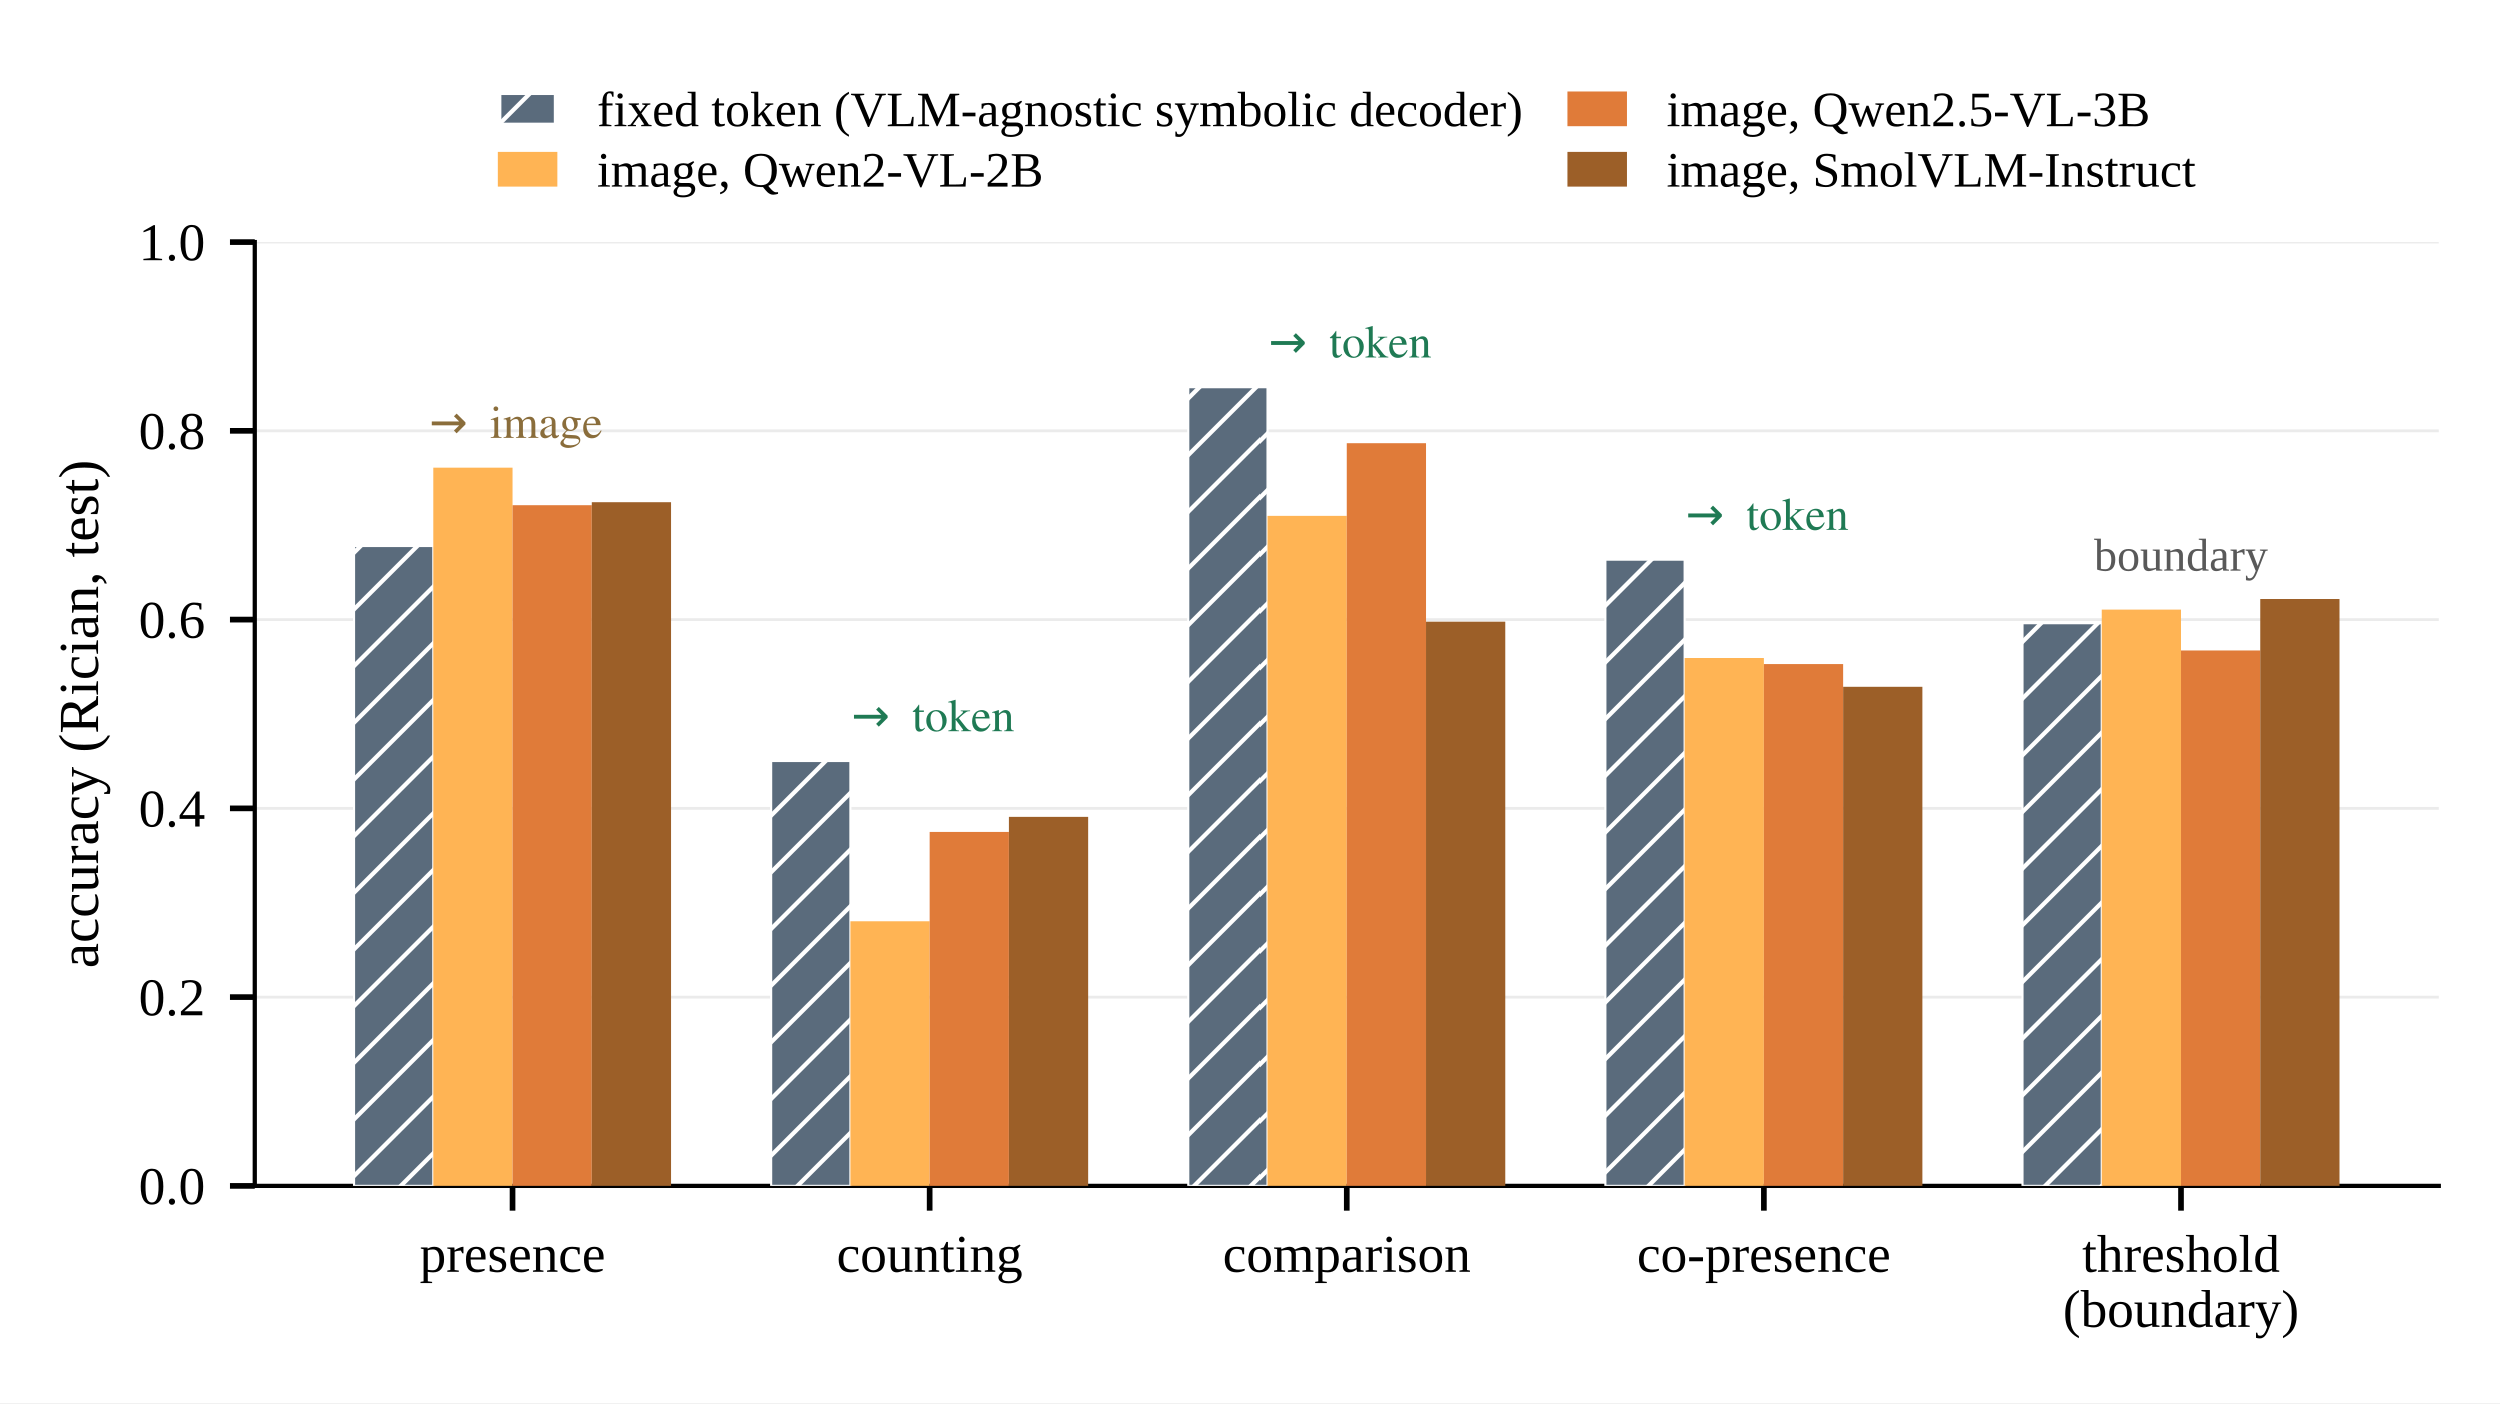
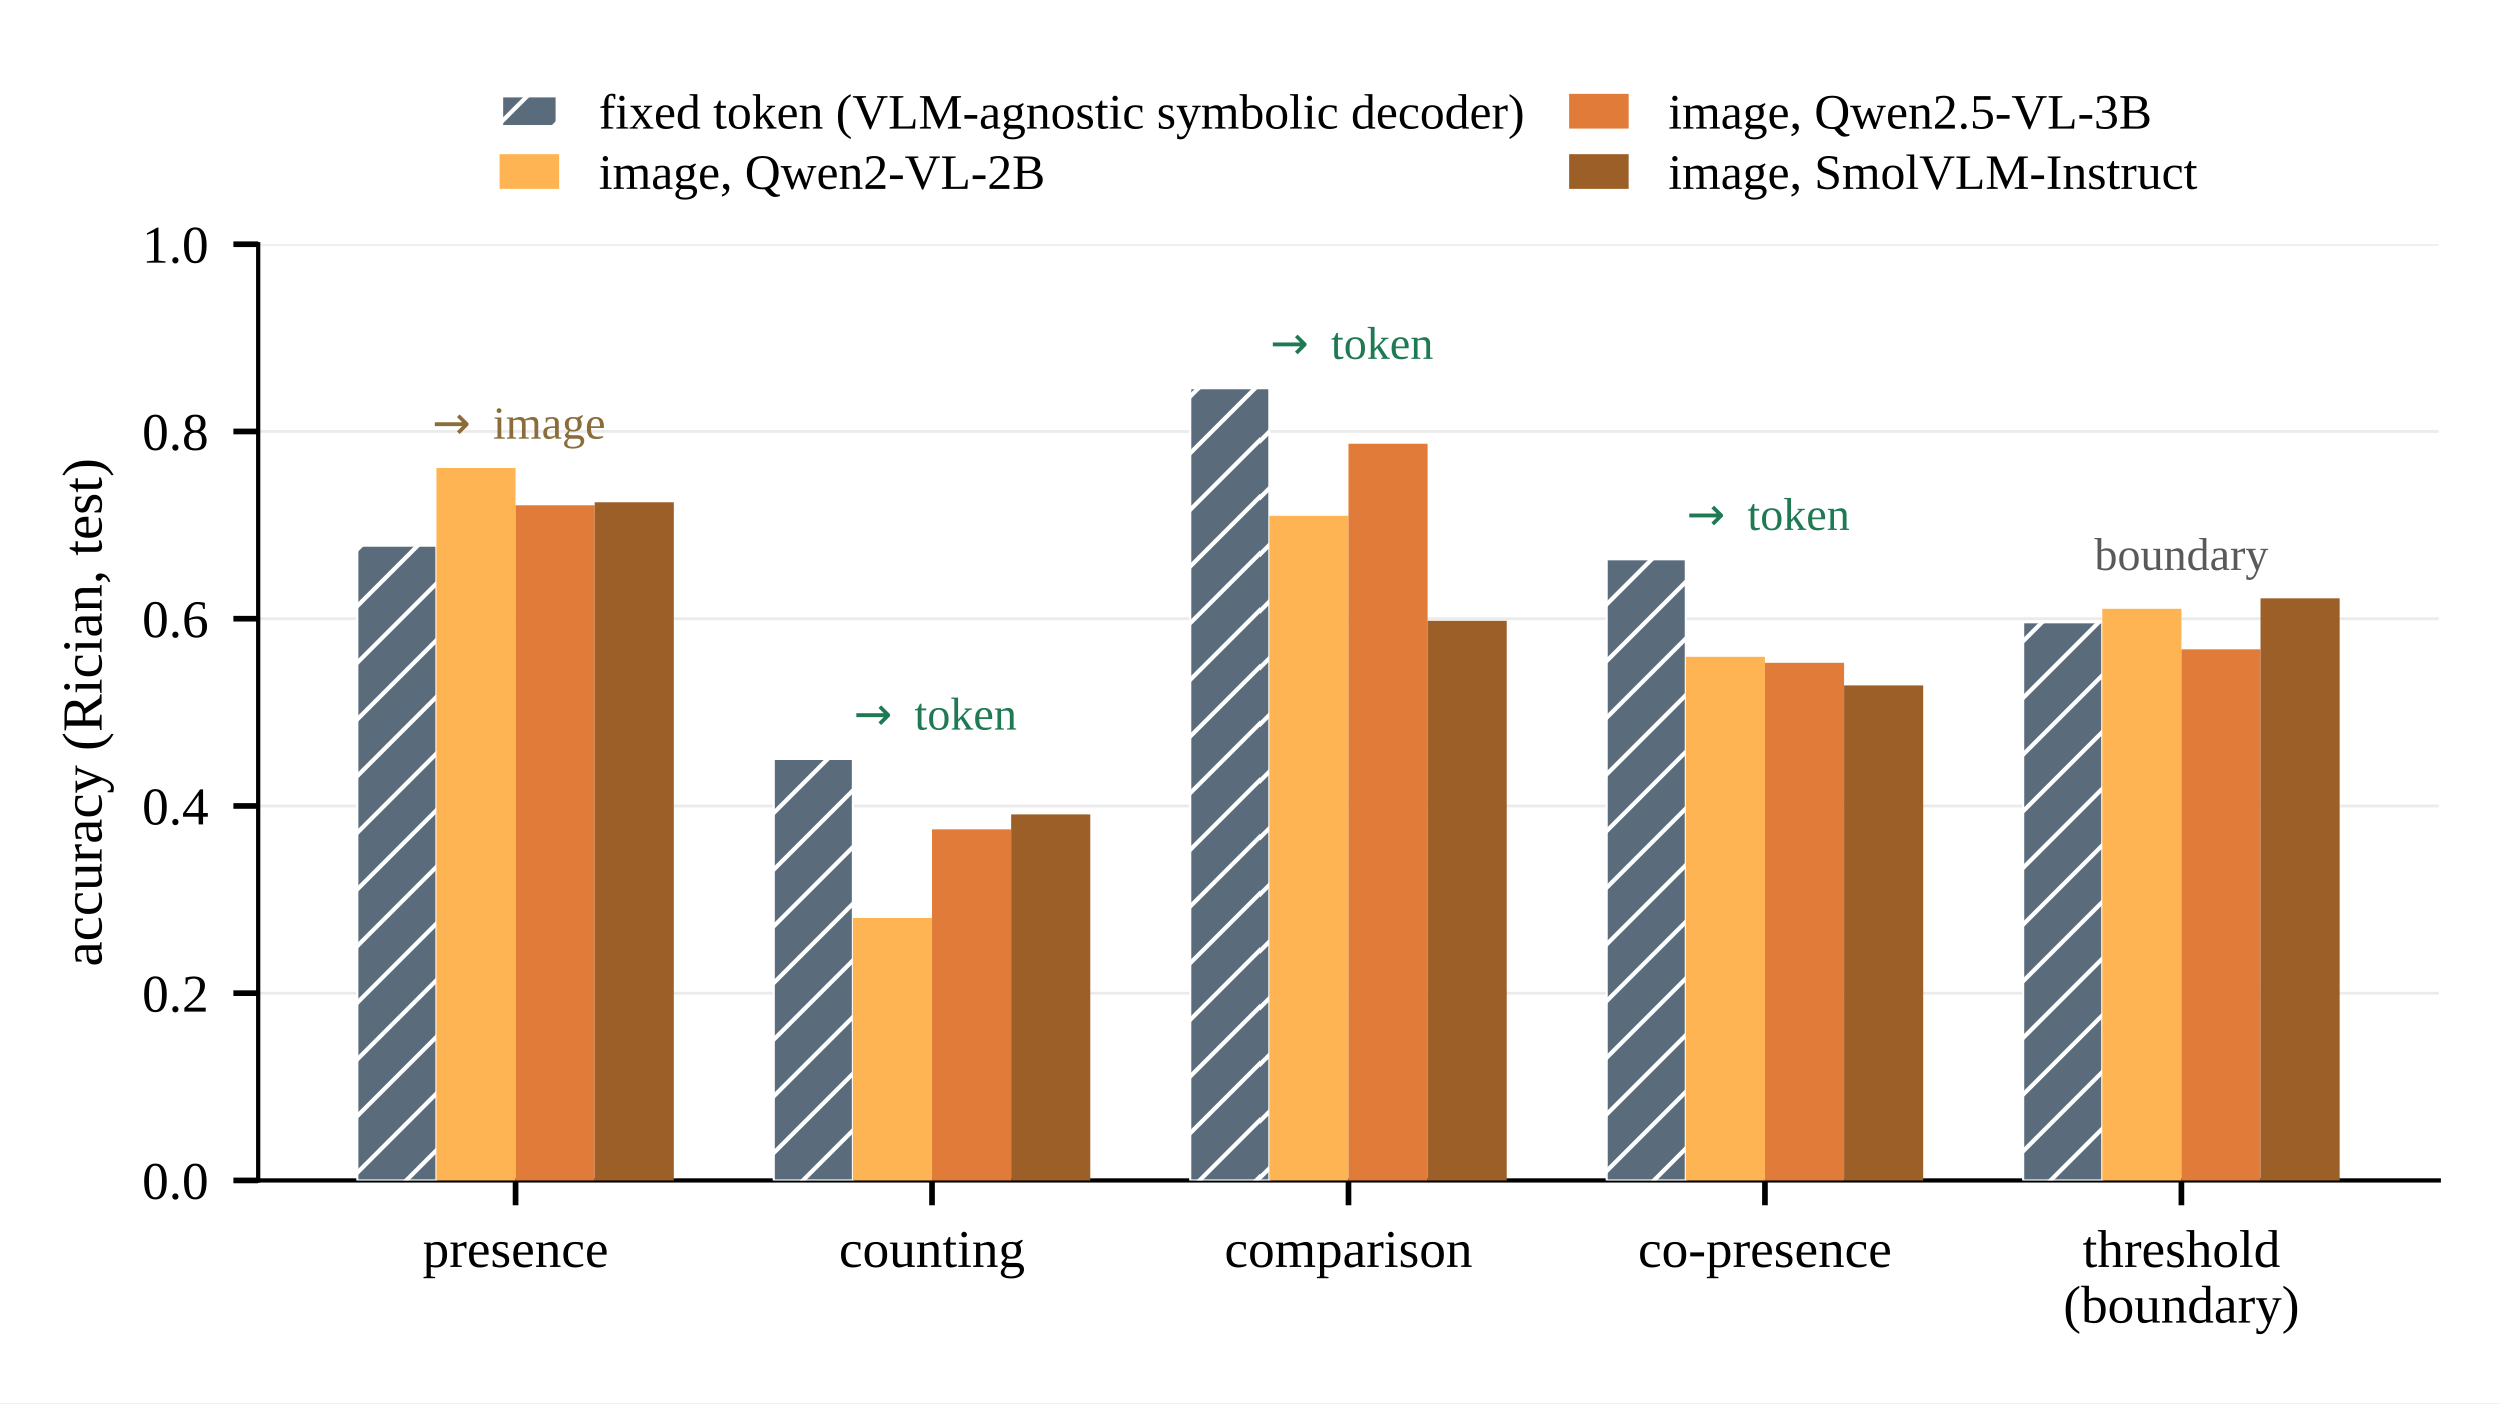
<svg xmlns="http://www.w3.org/2000/svg" xmlns:xlink="http://www.w3.org/1999/xlink" width="352.8pt" height="198pt" viewBox="0 0 352.8 198" version="1.1">
  <defs>
    <style type="text/css">*{stroke-linejoin: round; stroke-linecap: butt}</style>
  </defs>
  <g id="figure_1">
    <g id="patch_1">
      <path d="M 0 198  L 352.8 198  L 352.8 0  L 0 0  z " style="fill: #ffffff" />
    </g>
    <g id="axes_1">
      <g id="patch_2">
-         <path d="M 35.953 167.352  L 344.16 167.352  L 344.16 34.161  L 35.953 34.161  z " style="fill: #ffffff" />
+         <path d="M 36.436 166.583  L 344.16 166.583  L 344.16 34.465  L 36.436 34.465  z " style="fill: #ffffff" />
      </g>
      <g id="matplotlib.axis_1">
        <g id="xtick_1">
          <g id="line2d_1">
            <defs>
-               <path id="m35fa12599a" d="M 0 0  L 0 3.5  " style="stroke: #000000; stroke-width: 0.8" />
+               <path id="m76bcb86137" d="M 0 0  L 0 3.5  " style="stroke: #000000; stroke-width: 0.8" />
            </defs>
            <g>
-               <use xlink:href="#m35fa12599a" x="72.33" y="167.352" style="stroke: #000000; stroke-width: 0.8" />
+               <use xlink:href="#m76bcb86137" x="72.757" y="166.583" style="stroke: #000000; stroke-width: 0.8" />
            </g>
          </g>
          <g id="text_1">
-             <text style="font-size: 7.5px; font-family: 'Times New Roman', 'Nimbus Roman', 'Liberation Serif', 'STIXGeneral', 'DejaVu Serif', serif; text-anchor: middle" x="72.33" y="179.475" transform="rotate(-0 72.32993 179.4748)">presence</text>
+             <text style="font-size: 7.5px; font-family: 'Times New Roman', 'Nimbus Roman', 'Liberation Serif', 'STIXGeneral', 'DejaVu Serif', serif; text-anchor: middle" x="72.757" y="178.791" transform="rotate(-0 72.75659 178.7908)">presence</text>
          </g>
        </g>
        <g id="xtick_2">
          <g id="line2d_2">
            <g>
-               <use xlink:href="#m35fa12599a" x="131.193" y="167.352" style="stroke: #000000; stroke-width: 0.8" />
+               <use xlink:href="#m76bcb86137" x="131.527" y="166.583" style="stroke: #000000; stroke-width: 0.8" />
            </g>
          </g>
          <g id="text_2">
-             <text style="font-size: 7.5px; font-family: 'Times New Roman', 'Nimbus Roman', 'Liberation Serif', 'STIXGeneral', 'DejaVu Serif', serif; text-anchor: middle" x="131.193" y="179.475" transform="rotate(-0 131.1931 179.4748)">counting</text>
+             <text style="font-size: 7.5px; font-family: 'Times New Roman', 'Nimbus Roman', 'Liberation Serif', 'STIXGeneral', 'DejaVu Serif', serif; text-anchor: middle" x="131.527" y="178.791" transform="rotate(-0 131.5274 178.7908)">counting</text>
          </g>
        </g>
        <g id="xtick_3">
          <g id="line2d_3">
            <g>
-               <use xlink:href="#m35fa12599a" x="190.056" y="167.352" style="stroke: #000000; stroke-width: 0.8" />
+               <use xlink:href="#m76bcb86137" x="190.298" y="166.583" style="stroke: #000000; stroke-width: 0.8" />
            </g>
          </g>
          <g id="text_3">
-             <text style="font-size: 7.5px; font-family: 'Times New Roman', 'Nimbus Roman', 'Liberation Serif', 'STIXGeneral', 'DejaVu Serif', serif; text-anchor: middle" x="190.056" y="179.475" transform="rotate(-0 190.0563 179.4748)">comparison</text>
+             <text style="font-size: 7.5px; font-family: 'Times New Roman', 'Nimbus Roman', 'Liberation Serif', 'STIXGeneral', 'DejaVu Serif', serif; text-anchor: middle" x="190.298" y="178.791" transform="rotate(-0 190.2981 178.7908)">comparison</text>
          </g>
        </g>
        <g id="xtick_4">
          <g id="line2d_4">
            <g>
-               <use xlink:href="#m35fa12599a" x="248.919" y="167.352" style="stroke: #000000; stroke-width: 0.8" />
+               <use xlink:href="#m76bcb86137" x="249.069" y="166.583" style="stroke: #000000; stroke-width: 0.8" />
            </g>
          </g>
          <g id="text_4">
-             <text style="font-size: 7.5px; font-family: 'Times New Roman', 'Nimbus Roman', 'Liberation Serif', 'STIXGeneral', 'DejaVu Serif', serif; text-anchor: middle" x="248.919" y="179.475" transform="rotate(-0 248.9194 179.4748)">co-presence</text>
+             <text style="font-size: 7.5px; font-family: 'Times New Roman', 'Nimbus Roman', 'Liberation Serif', 'STIXGeneral', 'DejaVu Serif', serif; text-anchor: middle" x="249.069" y="178.791" transform="rotate(-0 249.0689 178.7908)">co-presence</text>
          </g>
        </g>
        <g id="xtick_5">
          <g id="line2d_5">
            <g>
-               <use xlink:href="#m35fa12599a" x="307.783" y="167.352" style="stroke: #000000; stroke-width: 0.8" />
+               <use xlink:href="#m76bcb86137" x="307.84" y="166.583" style="stroke: #000000; stroke-width: 0.8" />
            </g>
          </g>
          <g id="text_5">
-             <text style="font-size: 7.5px; font-family: 'Times New Roman', 'Nimbus Roman', 'Liberation Serif', 'STIXGeneral', 'DejaVu Serif', serif" transform="translate(293.825 179.4748)">threshold</text>
-             <text style="font-size: 7.5px; font-family: 'Times New Roman', 'Nimbus Roman', 'Liberation Serif', 'STIXGeneral', 'DejaVu Serif', serif" transform="translate(291.1214 187.2492)">(boundary)</text>
+             <text style="font-size: 7.5px; font-family: 'Times New Roman', 'Nimbus Roman', 'Liberation Serif', 'STIXGeneral', 'DejaVu Serif', serif" transform="translate(293.8832 178.7908)">threshold</text>
+             <text style="font-size: 7.5px; font-family: 'Times New Roman', 'Nimbus Roman', 'Liberation Serif', 'STIXGeneral', 'DejaVu Serif', serif" transform="translate(291.1791 186.6445)">(boundary)</text>
          </g>
        </g>
      </g>
      <g id="matplotlib.axis_2">
        <g id="ytick_1">
          <g id="line2d_6">
-             <path d="M 35.953 167.352  L 344.16 167.352  " clip-path="url(#pe1d491a012)" style="fill: none; stroke: #b0b0b0; stroke-opacity: 0.25; stroke-width: 0.4; stroke-linecap: square" />
+             <path d="M 36.436 166.583  L 344.16 166.583  " clip-path="url(#p1ac833e138)" style="fill: none; stroke: #b0b0b0; stroke-opacity: 0.25; stroke-width: 0.4; stroke-linecap: square" />
          </g>
          <g id="line2d_7">
            <defs>
-               <path id="m83f43a3d77" d="M 0 0  L -3.5 0  " style="stroke: #000000; stroke-width: 0.8" />
+               <path id="mbb9144e6e7" d="M 0 0  L -3.5 0  " style="stroke: #000000; stroke-width: 0.8" />
            </defs>
            <g>
-               <use xlink:href="#m83f43a3d77" x="35.953" y="167.352" style="stroke: #000000; stroke-width: 0.8" />
+               <use xlink:href="#mbb9144e6e7" x="36.436" y="166.583" style="stroke: #000000; stroke-width: 0.8" />
            </g>
          </g>
          <g id="text_6">
-             <text style="font-size: 7.5px; font-family: 'Times New Roman', 'Nimbus Roman', 'Liberation Serif', 'STIXGeneral', 'DejaVu Serif', serif; text-anchor: end" x="28.953" y="169.914" transform="rotate(-0 28.9525 169.9136)">0.0</text>
+             <text style="font-size: 7.5px; font-family: 'Times New Roman', 'Nimbus Roman', 'Liberation Serif', 'STIXGeneral', 'DejaVu Serif', serif; text-anchor: end" x="29.436" y="169.187" transform="rotate(-0 29.43625 169.1869)">0.0</text>
          </g>
        </g>
        <g id="ytick_2">
          <g id="line2d_8">
-             <path d="M 35.953 140.714  L 344.16 140.714  " clip-path="url(#pe1d491a012)" style="fill: none; stroke: #b0b0b0; stroke-opacity: 0.25; stroke-width: 0.4; stroke-linecap: square" />
+             <path d="M 36.436 140.159  L 344.16 140.159  " clip-path="url(#p1ac833e138)" style="fill: none; stroke: #b0b0b0; stroke-opacity: 0.25; stroke-width: 0.4; stroke-linecap: square" />
          </g>
          <g id="line2d_9">
            <g>
-               <use xlink:href="#m83f43a3d77" x="35.953" y="140.714" style="stroke: #000000; stroke-width: 0.8" />
+               <use xlink:href="#mbb9144e6e7" x="36.436" y="140.159" style="stroke: #000000; stroke-width: 0.8" />
            </g>
          </g>
          <g id="text_7">
-             <text style="font-size: 7.5px; font-family: 'Times New Roman', 'Nimbus Roman', 'Liberation Serif', 'STIXGeneral', 'DejaVu Serif', serif; text-anchor: end" x="28.953" y="143.275" transform="rotate(-0 28.9525 143.2754)">0.2</text>
+             <text style="font-size: 7.5px; font-family: 'Times New Roman', 'Nimbus Roman', 'Liberation Serif', 'STIXGeneral', 'DejaVu Serif', serif; text-anchor: end" x="29.436" y="142.763" transform="rotate(-0 29.43625 142.7633)">0.2</text>
          </g>
        </g>
        <g id="ytick_3">
          <g id="line2d_10">
-             <path d="M 35.953 114.076  L 344.16 114.076  " clip-path="url(#pe1d491a012)" style="fill: none; stroke: #b0b0b0; stroke-opacity: 0.25; stroke-width: 0.4; stroke-linecap: square" />
+             <path d="M 36.436 113.736  L 344.16 113.736  " clip-path="url(#p1ac833e138)" style="fill: none; stroke: #b0b0b0; stroke-opacity: 0.25; stroke-width: 0.4; stroke-linecap: square" />
          </g>
          <g id="line2d_11">
            <g>
-               <use xlink:href="#m83f43a3d77" x="35.953" y="114.076" style="stroke: #000000; stroke-width: 0.8" />
+               <use xlink:href="#mbb9144e6e7" x="36.436" y="113.736" style="stroke: #000000; stroke-width: 0.8" />
            </g>
          </g>
          <g id="text_8">
-             <text style="font-size: 7.5px; font-family: 'Times New Roman', 'Nimbus Roman', 'Liberation Serif', 'STIXGeneral', 'DejaVu Serif', serif; text-anchor: end" x="28.953" y="116.637" transform="rotate(-0 28.9525 116.6371)">0.4</text>
+             <text style="font-size: 7.5px; font-family: 'Times New Roman', 'Nimbus Roman', 'Liberation Serif', 'STIXGeneral', 'DejaVu Serif', serif; text-anchor: end" x="29.436" y="116.34" transform="rotate(-0 29.43625 116.3397)">0.4</text>
          </g>
        </g>
        <g id="ytick_4">
          <g id="line2d_12">
-             <path d="M 35.953 87.438  L 344.16 87.438  " clip-path="url(#pe1d491a012)" style="fill: none; stroke: #b0b0b0; stroke-opacity: 0.25; stroke-width: 0.4; stroke-linecap: square" />
+             <path d="M 36.436 87.312  L 344.16 87.312  " clip-path="url(#p1ac833e138)" style="fill: none; stroke: #b0b0b0; stroke-opacity: 0.25; stroke-width: 0.4; stroke-linecap: square" />
          </g>
          <g id="line2d_13">
            <g>
-               <use xlink:href="#m83f43a3d77" x="35.953" y="87.438" style="stroke: #000000; stroke-width: 0.8" />
+               <use xlink:href="#mbb9144e6e7" x="36.436" y="87.312" style="stroke: #000000; stroke-width: 0.8" />
            </g>
          </g>
          <g id="text_9">
-             <text style="font-size: 7.5px; font-family: 'Times New Roman', 'Nimbus Roman', 'Liberation Serif', 'STIXGeneral', 'DejaVu Serif', serif; text-anchor: end" x="28.953" y="89.999" transform="rotate(-0 28.9525 89.99888)">0.6</text>
+             <text style="font-size: 7.5px; font-family: 'Times New Roman', 'Nimbus Roman', 'Liberation Serif', 'STIXGeneral', 'DejaVu Serif', serif; text-anchor: end" x="29.436" y="89.916" transform="rotate(-0 29.43625 89.91611)">0.6</text>
          </g>
        </g>
        <g id="ytick_5">
          <g id="line2d_14">
-             <path d="M 35.953 60.8  L 344.16 60.8  " clip-path="url(#pe1d491a012)" style="fill: none; stroke: #b0b0b0; stroke-opacity: 0.25; stroke-width: 0.4; stroke-linecap: square" />
+             <path d="M 36.436 60.889  L 344.16 60.889  " clip-path="url(#p1ac833e138)" style="fill: none; stroke: #b0b0b0; stroke-opacity: 0.25; stroke-width: 0.4; stroke-linecap: square" />
          </g>
          <g id="line2d_15">
            <g>
-               <use xlink:href="#m83f43a3d77" x="35.953" y="60.8" style="stroke: #000000; stroke-width: 0.8" />
+               <use xlink:href="#mbb9144e6e7" x="36.436" y="60.889" style="stroke: #000000; stroke-width: 0.8" />
            </g>
          </g>
          <g id="text_10">
-             <text style="font-size: 7.5px; font-family: 'Times New Roman', 'Nimbus Roman', 'Liberation Serif', 'STIXGeneral', 'DejaVu Serif', serif; text-anchor: end" x="28.953" y="63.361" transform="rotate(-0 28.9525 63.36063)">0.8</text>
+             <text style="font-size: 7.5px; font-family: 'Times New Roman', 'Nimbus Roman', 'Liberation Serif', 'STIXGeneral', 'DejaVu Serif', serif; text-anchor: end" x="29.436" y="63.493" transform="rotate(-0 29.43625 63.49251)">0.8</text>
          </g>
        </g>
        <g id="ytick_6">
          <g id="line2d_16">
-             <path d="M 35.953 34.161  L 344.16 34.161  " clip-path="url(#pe1d491a012)" style="fill: none; stroke: #b0b0b0; stroke-opacity: 0.25; stroke-width: 0.4; stroke-linecap: square" />
+             <path d="M 36.436 34.465  L 344.16 34.465  " clip-path="url(#p1ac833e138)" style="fill: none; stroke: #b0b0b0; stroke-opacity: 0.25; stroke-width: 0.4; stroke-linecap: square" />
          </g>
          <g id="line2d_17">
            <g>
-               <use xlink:href="#m83f43a3d77" x="35.953" y="34.161" style="stroke: #000000; stroke-width: 0.8" />
+               <use xlink:href="#mbb9144e6e7" x="36.436" y="34.465" style="stroke: #000000; stroke-width: 0.8" />
            </g>
          </g>
          <g id="text_11">
-             <text style="font-size: 7.5px; font-family: 'Times New Roman', 'Nimbus Roman', 'Liberation Serif', 'STIXGeneral', 'DejaVu Serif', serif; text-anchor: end" x="28.953" y="36.722" transform="rotate(-0 28.9525 36.72238)">1.0</text>
+             <text style="font-size: 7.5px; font-family: 'Times New Roman', 'Nimbus Roman', 'Liberation Serif', 'STIXGeneral', 'DejaVu Serif', serif; text-anchor: end" x="29.436" y="37.069" transform="rotate(-0 29.43625 37.06891)">1.0</text>
          </g>
        </g>
        <g id="text_12">
-           <text style="font-size: 8px; font-family: 'Times New Roman', 'Nimbus Roman', 'Liberation Serif', 'STIXGeneral', 'DejaVu Serif', serif; text-anchor: middle" x="13.834" y="100.757" transform="rotate(-90 13.83375 100.7569)">accuracy (Rician, test)</text>
+           <text style="font-size: 8px; font-family: 'Times New Roman', 'Nimbus Roman', 'Liberation Serif', 'STIXGeneral', 'DejaVu Serif', serif; text-anchor: middle" x="14.335" y="100.524" transform="rotate(-90 14.335 100.524)">accuracy (Rician, test)</text>
        </g>
      </g>
      <g id="patch_3">
-         <path d="M 35.953 167.352  L 35.953 34.161  " style="fill: none; stroke: #000000; stroke-width: 0.6; stroke-linejoin: miter; stroke-linecap: square" />
+         <path d="M 36.436 166.583  L 36.436 34.465  " style="fill: none; stroke: #000000; stroke-width: 0.6; stroke-linejoin: miter; stroke-linecap: square" />
      </g>
      <g id="patch_4">
-         <path d="M 35.953 167.352  L 344.16 167.352  " style="fill: none; stroke: #000000; stroke-width: 0.6; stroke-linejoin: miter; stroke-linecap: square" />
+         <path d="M 36.436 166.583  L 344.16 166.583  " style="fill: none; stroke: #000000; stroke-width: 0.6; stroke-linejoin: miter; stroke-linecap: square" />
      </g>
      <g id="patch_5">
-         <path d="M 49.962 167.352  L 61.146 167.352  L 61.146 77.049  L 49.962 77.049  z " clip-path="url(#pe1d491a012)" style="fill: url(#h2bdb3641f9); stroke: #ffffff; stroke-width: 0.3; stroke-linejoin: miter" />
+         <path d="M 50.424 166.583  L 61.59 166.583  L 61.59 77.007  L 50.424 77.007  z " clip-path="url(#p1ac833e138)" style="fill: url(#h5d449cd1af); stroke: #ffffff; stroke-width: 0.3; stroke-linejoin: miter" />
      </g>
      <g id="patch_6">
-         <path d="M 61.146 167.352  L 72.33 167.352  L 72.33 65.994  L 61.146 65.994  z " clip-path="url(#pe1d491a012)" style="fill: #ffb454" />
+         <path d="M 61.59 166.583  L 72.757 166.583  L 72.757 66.041  L 61.59 66.041  z " clip-path="url(#p1ac833e138)" style="fill: #ffb454" />
      </g>
      <g id="patch_7">
-         <path d="M 72.33 167.352  L 83.514 167.352  L 83.514 71.295  L 72.33 71.295  z " clip-path="url(#pe1d491a012)" style="fill: #e07b39" />
+         <path d="M 72.757 166.583  L 83.923 166.583  L 83.923 71.299  L 72.757 71.299  z " clip-path="url(#p1ac833e138)" style="fill: #e07b39" />
      </g>
      <g id="patch_8">
-         <path d="M 83.514 167.352  L 94.698 167.352  L 94.698 70.869  L 83.514 70.869  z " clip-path="url(#pe1d491a012)" style="fill: #9c5f28" />
+         <path d="M 83.923 166.583  L 95.089 166.583  L 95.089 70.877  L 83.923 70.877  z " clip-path="url(#p1ac833e138)" style="fill: #9c5f28" />
      </g>
      <g id="text_13">
-         <g style="fill: #8a6d3b" transform="translate(59.62243 61.99396)">
+         <g style="fill: #8a6d3b" transform="translate(60.04909 62.0412)">
          <text>
-             <tspan x="0.939" y="-0.203" style="font-size: 6.5px; font-family: 'STIXGeneral'; fill: #8a6d3b">→</tspan>
-             <tspan x="7.896" y="-0.203" style="font-size: 6.5px; font-family: 'Nimbus Roman'; fill: #8a6d3b"> </tspan>
-             <tspan x="9.521" y="-0.203" style="font-size: 6.5px; font-family: 'Nimbus Roman'; fill: #8a6d3b">i</tspan>
-             <tspan x="11.328" y="-0.203" style="font-size: 6.5px; font-family: 'Nimbus Roman'; fill: #8a6d3b">m</tspan>
-             <tspan x="16.385" y="-0.203" style="font-size: 6.5px; font-family: 'Nimbus Roman'; fill: #8a6d3b">a</tspan>
-             <tspan x="19.271" y="-0.203" style="font-size: 6.5px; font-family: 'Nimbus Roman'; fill: #8a6d3b">g</tspan>
-             <tspan x="22.521" y="-0.203" style="font-size: 6.5px; font-family: 'Nimbus Roman'; fill: #8a6d3b">e</tspan>
+             <tspan x="0.939" y="-0.141" style="font-size: 6.5px; font-family: 'STIXGeneral'; fill: #8a6d3b">→</tspan>
+             <tspan x="7.896" y="-0.141" style="font-size: 6.5px; font-family: 'Times New Roman'; fill: #8a6d3b"> </tspan>
+             <tspan x="9.521" y="-0.141" style="font-size: 6.5px; font-family: 'Times New Roman'; fill: #8a6d3b">i</tspan>
+             <tspan x="11.327" y="-0.141" style="font-size: 6.5px; font-family: 'Times New Roman'; fill: #8a6d3b">m</tspan>
+             <tspan x="16.383" y="-0.141" style="font-size: 6.5px; font-family: 'Times New Roman'; fill: #8a6d3b">a</tspan>
+             <tspan x="19.268" y="-0.141" style="font-size: 6.5px; font-family: 'Times New Roman'; fill: #8a6d3b">g</tspan>
+             <tspan x="22.518" y="-0.141" style="font-size: 6.5px; font-family: 'Times New Roman'; fill: #8a6d3b">e</tspan>
          </text>
        </g>
      </g>
      <g id="patch_9">
-         <path d="M 108.825 167.352  L 120.009 167.352  L 120.009 107.39  L 108.825 107.39  z " clip-path="url(#pe1d491a012)" style="fill: url(#h2bdb3641f9); stroke: #ffffff; stroke-width: 0.3; stroke-linejoin: miter" />
+         <path d="M 109.194 166.583  L 120.361 166.583  L 120.361 107.103  L 109.194 107.103  z " clip-path="url(#p1ac833e138)" style="fill: url(#h5d449cd1af); stroke: #ffffff; stroke-width: 0.3; stroke-linejoin: miter" />
      </g>
      <g id="patch_10">
-         <path d="M 120.009 167.352  L 131.193 167.352  L 131.193 130.006  L 120.009 130.006  z " clip-path="url(#pe1d491a012)" style="fill: #ffb454" />
+         <path d="M 120.361 166.583  L 131.527 166.583  L 131.527 129.537  L 120.361 129.537  z " clip-path="url(#p1ac833e138)" style="fill: #ffb454" />
      </g>
      <g id="patch_11">
-         <path d="M 131.193 167.352  L 142.377 167.352  L 142.377 117.406  L 131.193 117.406  z " clip-path="url(#pe1d491a012)" style="fill: #e07b39" />
+         <path d="M 131.527 166.583  L 142.694 166.583  L 142.694 117.039  L 131.527 117.039  z " clip-path="url(#p1ac833e138)" style="fill: #e07b39" />
      </g>
      <g id="patch_12">
-         <path d="M 142.377 167.352  L 153.561 167.352  L 153.561 115.275  L 142.377 115.275  z " clip-path="url(#pe1d491a012)" style="fill: #9c5f28" />
+         <path d="M 142.694 166.583  L 153.86 166.583  L 153.86 114.925  L 142.694 114.925  z " clip-path="url(#p1ac833e138)" style="fill: #9c5f28" />
      </g>
      <g id="text_14">
-         <g style="fill: #1f7a54" transform="translate(119.2006 103.3898)">
+         <g style="fill: #1f7a54" transform="translate(119.5349 103.1035)">
          <text>
-             <tspan x="0.939" y="-0.203" style="font-size: 6.5px; font-family: 'STIXGeneral'; fill: #1f7a54">→</tspan>
-             <tspan x="7.896" y="-0.203" style="font-size: 6.5px; font-family: 'Nimbus Roman'; fill: #1f7a54"> </tspan>
-             <tspan x="9.521" y="-0.203" style="font-size: 6.5px; font-family: 'Nimbus Roman'; fill: #1f7a54">t</tspan>
-             <tspan x="11.328" y="-0.203" style="font-size: 6.5px; font-family: 'Nimbus Roman'; fill: #1f7a54">o</tspan>
-             <tspan x="14.578" y="-0.203" style="font-size: 6.5px; font-family: 'Nimbus Roman'; fill: #1f7a54">k</tspan>
-             <tspan x="17.828" y="-0.203" style="font-size: 6.5px; font-family: 'Nimbus Roman'; fill: #1f7a54">e</tspan>
-             <tspan x="20.714" y="-0.203" style="font-size: 6.5px; font-family: 'Nimbus Roman'; fill: #1f7a54">n</tspan>
+             <tspan x="0.939" y="-0.141" style="font-size: 6.5px; font-family: 'STIXGeneral'; fill: #1f7a54">→</tspan>
+             <tspan x="7.896" y="-0.141" style="font-size: 6.5px; font-family: 'Times New Roman'; fill: #1f7a54"> </tspan>
+             <tspan x="9.521" y="-0.141" style="font-size: 6.5px; font-family: 'Times New Roman'; fill: #1f7a54">t</tspan>
+             <tspan x="11.327" y="-0.141" style="font-size: 6.5px; font-family: 'Times New Roman'; fill: #1f7a54">o</tspan>
+             <tspan x="14.577" y="-0.141" style="font-size: 6.5px; font-family: 'Times New Roman'; fill: #1f7a54">k</tspan>
+             <tspan x="17.827" y="-0.141" style="font-size: 6.5px; font-family: 'Times New Roman'; fill: #1f7a54">e</tspan>
+             <tspan x="20.712" y="-0.141" style="font-size: 6.5px; font-family: 'Times New Roman'; fill: #1f7a54">n</tspan>
          </text>
        </g>
      </g>
      <g id="patch_13">
-         <path d="M 167.688 167.352  L 178.872 167.352  L 178.872 54.646  L 167.688 54.646  z " clip-path="url(#pe1d491a012)" style="fill: url(#h2bdb3641f9); stroke: #ffffff; stroke-width: 0.3; stroke-linejoin: miter" />
+         <path d="M 167.965 166.583  L 179.132 166.583  L 179.132 54.785  L 167.965 54.785  z " clip-path="url(#p1ac833e138)" style="fill: url(#h5d449cd1af); stroke: #ffffff; stroke-width: 0.3; stroke-linejoin: miter" />
      </g>
      <g id="patch_14">
-         <path d="M 178.872 167.352  L 190.056 167.352  L 190.056 72.8  L 178.872 72.8  z " clip-path="url(#pe1d491a012)" style="fill: #ffb454" />
+         <path d="M 179.132 166.583  L 190.298 166.583  L 190.298 72.792  L 179.132 72.792  z " clip-path="url(#p1ac833e138)" style="fill: #ffb454" />
      </g>
      <g id="patch_15">
-         <path d="M 190.056 167.352  L 201.24 167.352  L 201.24 62.544  L 190.056 62.544  z " clip-path="url(#pe1d491a012)" style="fill: #e07b39" />
+         <path d="M 190.298 166.583  L 201.465 166.583  L 201.465 62.619  L 190.298 62.619  z " clip-path="url(#p1ac833e138)" style="fill: #e07b39" />
      </g>
      <g id="patch_16">
-         <path d="M 201.24 167.352  L 212.424 167.352  L 212.424 87.731  L 201.24 87.731  z " clip-path="url(#pe1d491a012)" style="fill: #9c5f28" />
+         <path d="M 201.465 166.583  L 212.631 166.583  L 212.631 87.603  L 201.465 87.603  z " clip-path="url(#p1ac833e138)" style="fill: #9c5f28" />
      </g>
      <g id="text_15">
-         <g style="fill: #1f7a54" transform="translate(178.0637 50.64606)">
+         <g style="fill: #1f7a54" transform="translate(178.3056 50.78475)">
          <text>
-             <tspan x="0.939" y="-0.203" style="font-size: 6.5px; font-family: 'STIXGeneral'; fill: #1f7a54">→</tspan>
-             <tspan x="7.896" y="-0.203" style="font-size: 6.5px; font-family: 'Nimbus Roman'; fill: #1f7a54"> </tspan>
-             <tspan x="9.521" y="-0.203" style="font-size: 6.5px; font-family: 'Nimbus Roman'; fill: #1f7a54">t</tspan>
-             <tspan x="11.328" y="-0.203" style="font-size: 6.5px; font-family: 'Nimbus Roman'; fill: #1f7a54">o</tspan>
-             <tspan x="14.578" y="-0.203" style="font-size: 6.5px; font-family: 'Nimbus Roman'; fill: #1f7a54">k</tspan>
-             <tspan x="17.828" y="-0.203" style="font-size: 6.5px; font-family: 'Nimbus Roman'; fill: #1f7a54">e</tspan>
-             <tspan x="20.714" y="-0.203" style="font-size: 6.5px; font-family: 'Nimbus Roman'; fill: #1f7a54">n</tspan>
+             <tspan x="0.939" y="-0.141" style="font-size: 6.5px; font-family: 'STIXGeneral'; fill: #1f7a54">→</tspan>
+             <tspan x="7.896" y="-0.141" style="font-size: 6.5px; font-family: 'Times New Roman'; fill: #1f7a54"> </tspan>
+             <tspan x="9.521" y="-0.141" style="font-size: 6.5px; font-family: 'Times New Roman'; fill: #1f7a54">t</tspan>
+             <tspan x="11.327" y="-0.141" style="font-size: 6.5px; font-family: 'Times New Roman'; fill: #1f7a54">o</tspan>
+             <tspan x="14.577" y="-0.141" style="font-size: 6.5px; font-family: 'Times New Roman'; fill: #1f7a54">k</tspan>
+             <tspan x="17.827" y="-0.141" style="font-size: 6.5px; font-family: 'Times New Roman'; fill: #1f7a54">e</tspan>
+             <tspan x="20.712" y="-0.141" style="font-size: 6.5px; font-family: 'Times New Roman'; fill: #1f7a54">n</tspan>
          </text>
        </g>
      </g>
      <g id="patch_17">
-         <path d="M 226.551 167.352  L 237.735 167.352  L 237.735 78.98  L 226.551 78.98  z " clip-path="url(#pe1d491a012)" style="fill: url(#h2bdb3641f9); stroke: #ffffff; stroke-width: 0.3; stroke-linejoin: miter" />
+         <path d="M 226.736 166.583  L 237.902 166.583  L 237.902 78.923  L 226.736 78.923  z " clip-path="url(#p1ac833e138)" style="fill: url(#h5d449cd1af); stroke: #ffffff; stroke-width: 0.3; stroke-linejoin: miter" />
      </g>
      <g id="patch_18">
-         <path d="M 237.735 167.352  L 248.919 167.352  L 248.919 92.859  L 237.735 92.859  z " clip-path="url(#pe1d491a012)" style="fill: #ffb454" />
+         <path d="M 237.902 166.583  L 249.069 166.583  L 249.069 92.689  L 237.902 92.689  z " clip-path="url(#p1ac833e138)" style="fill: #ffb454" />
      </g>
      <g id="patch_19">
-         <path d="M 248.919 167.352  L 260.103 167.352  L 260.103 93.711  L 248.919 93.711  z " clip-path="url(#pe1d491a012)" style="fill: #e07b39" />
+         <path d="M 249.069 166.583  L 260.235 166.583  L 260.235 93.535  L 249.069 93.535  z " clip-path="url(#p1ac833e138)" style="fill: #e07b39" />
      </g>
      <g id="patch_20">
-         <path d="M 260.103 167.352  L 271.287 167.352  L 271.287 96.921  L 260.103 96.921  z " clip-path="url(#pe1d491a012)" style="fill: #9c5f28" />
+         <path d="M 260.235 166.583  L 271.402 166.583  L 271.402 96.719  L 260.235 96.719  z " clip-path="url(#p1ac833e138)" style="fill: #9c5f28" />
      </g>
      <g id="text_16">
-         <g style="fill: #1f7a54" transform="translate(236.9269 74.98011)">
+         <g style="fill: #1f7a54" transform="translate(237.0764 74.92271)">
          <text>
-             <tspan x="0.939" y="-0.203" style="font-size: 6.5px; font-family: 'STIXGeneral'; fill: #1f7a54">→</tspan>
-             <tspan x="7.896" y="-0.203" style="font-size: 6.5px; font-family: 'Nimbus Roman'; fill: #1f7a54"> </tspan>
-             <tspan x="9.521" y="-0.203" style="font-size: 6.5px; font-family: 'Nimbus Roman'; fill: #1f7a54">t</tspan>
-             <tspan x="11.328" y="-0.203" style="font-size: 6.5px; font-family: 'Nimbus Roman'; fill: #1f7a54">o</tspan>
-             <tspan x="14.578" y="-0.203" style="font-size: 6.5px; font-family: 'Nimbus Roman'; fill: #1f7a54">k</tspan>
-             <tspan x="17.828" y="-0.203" style="font-size: 6.5px; font-family: 'Nimbus Roman'; fill: #1f7a54">e</tspan>
-             <tspan x="20.714" y="-0.203" style="font-size: 6.5px; font-family: 'Nimbus Roman'; fill: #1f7a54">n</tspan>
+             <tspan x="0.939" y="-0.141" style="font-size: 6.5px; font-family: 'STIXGeneral'; fill: #1f7a54">→</tspan>
+             <tspan x="7.896" y="-0.141" style="font-size: 6.5px; font-family: 'Times New Roman'; fill: #1f7a54"> </tspan>
+             <tspan x="9.521" y="-0.141" style="font-size: 6.5px; font-family: 'Times New Roman'; fill: #1f7a54">t</tspan>
+             <tspan x="11.327" y="-0.141" style="font-size: 6.5px; font-family: 'Times New Roman'; fill: #1f7a54">o</tspan>
+             <tspan x="14.577" y="-0.141" style="font-size: 6.5px; font-family: 'Times New Roman'; fill: #1f7a54">k</tspan>
+             <tspan x="17.827" y="-0.141" style="font-size: 6.5px; font-family: 'Times New Roman'; fill: #1f7a54">e</tspan>
+             <tspan x="20.712" y="-0.141" style="font-size: 6.5px; font-family: 'Times New Roman'; fill: #1f7a54">n</tspan>
          </text>
        </g>
      </g>
      <g id="patch_21">
-         <path d="M 285.415 167.352  L 296.599 167.352  L 296.599 87.944  L 285.415 87.944  z " clip-path="url(#pe1d491a012)" style="fill: url(#h2bdb3641f9); stroke: #ffffff; stroke-width: 0.3; stroke-linejoin: miter" />
+         <path d="M 285.507 166.583  L 296.673 166.583  L 296.673 87.814  L 285.507 87.814  z " clip-path="url(#p1ac833e138)" style="fill: url(#h5d449cd1af); stroke: #ffffff; stroke-width: 0.3; stroke-linejoin: miter" />
      </g>
      <g id="patch_22">
-         <path d="M 296.599 167.352  L 307.783 167.352  L 307.783 86.026  L 296.599 86.026  z " clip-path="url(#pe1d491a012)" style="fill: #ffb454" />
+         <path d="M 296.673 166.583  L 307.84 166.583  L 307.84 85.912  L 296.673 85.912  z " clip-path="url(#p1ac833e138)" style="fill: #ffb454" />
      </g>
      <g id="patch_23">
-         <path d="M 307.783 167.352  L 318.967 167.352  L 318.967 91.793  L 307.783 91.793  z " clip-path="url(#pe1d491a012)" style="fill: #e07b39" />
+         <path d="M 307.84 166.583  L 319.006 166.583  L 319.006 91.632  L 307.84 91.632  z " clip-path="url(#p1ac833e138)" style="fill: #e07b39" />
      </g>
      <g id="patch_24">
-         <path d="M 318.967 167.352  L 330.151 167.352  L 330.151 84.534  L 318.967 84.534  z " clip-path="url(#pe1d491a012)" style="fill: #9c5f28" />
+         <path d="M 319.006 166.583  L 330.173 166.583  L 330.173 84.432  L 319.006 84.432  z " clip-path="url(#p1ac833e138)" style="fill: #9c5f28" />
      </g>
      <g id="text_17">
-         <text style="font-size: 6.5px; font-family: 'Times New Roman', 'Nimbus Roman', 'Liberation Serif', 'STIXGeneral', 'DejaVu Serif', serif; text-anchor: middle; fill: #595959" x="307.783" y="80.534" transform="rotate(-0 307.7826 80.53418)">boundary</text>
+         <text style="font-size: 6.5px; font-family: 'Times New Roman', 'Nimbus Roman', 'Liberation Serif', 'STIXGeneral', 'DejaVu Serif', serif; text-anchor: middle; fill: #595959" x="307.84" y="80.432" transform="rotate(-0 307.8397 80.43203)">boundary</text>
      </g>
      <g id="legend_1">
        <g id="patch_25">
-           <path d="M 70.254 17.81  L 78.654 17.81  L 78.654 12.91  L 70.254 12.91  z " style="fill: url(#h2bdb3641f9); stroke: #ffffff; stroke-linejoin: miter" />
+           <path d="M 70.506 18.144  L 78.906 18.144  L 78.906 13.244  L 70.506 13.244  z " style="fill: url(#h5d449cd1af); stroke: #ffffff; stroke-linejoin: miter" />
        </g>
        <g id="text_18">
-           <text style="font-size: 7px; font-family: 'Times New Roman', 'Nimbus Roman', 'Liberation Serif', 'STIXGeneral', 'DejaVu Serif', serif; text-anchor: start" x="84.254" y="17.81" transform="rotate(-0 84.25398 17.80969)">fixed token (VLM-agnostic symbolic decoder)</text>
+           <text style="font-size: 7px; font-family: 'Times New Roman', 'Nimbus Roman', 'Liberation Serif', 'STIXGeneral', 'DejaVu Serif', serif; text-anchor: start" x="84.506" y="18.144" transform="rotate(-0 84.5057 18.14406)">fixed token (VLM-agnostic symbolic decoder)</text>
        </g>
        <g id="patch_26">
-           <path d="M 70.254 26.335  L 78.654 26.335  L 78.654 21.435  L 70.254 21.435  z " style="fill: #ffb454" />
+           <path d="M 70.506 26.655  L 78.906 26.655  L 78.906 21.755  L 70.506 21.755  z " style="fill: #ffb454" />
        </g>
        <g id="text_19">
-           <text style="font-size: 7px; font-family: 'Times New Roman', 'Nimbus Roman', 'Liberation Serif', 'STIXGeneral', 'DejaVu Serif', serif; text-anchor: start" x="84.254" y="26.335" transform="rotate(-0 84.25398 26.33547)">image, Qwen2-VL-2B</text>
+           <text style="font-size: 7px; font-family: 'Times New Roman', 'Nimbus Roman', 'Liberation Serif', 'STIXGeneral', 'DejaVu Serif', serif; text-anchor: start" x="84.506" y="26.655" transform="rotate(-0 84.5057 26.65453)">image, Qwen2-VL-2B</text>
        </g>
        <g id="patch_27">
-           <path d="M 221.197 17.81  L 229.597 17.81  L 229.597 12.91  L 221.197 12.91  z " style="fill: #e07b39" />
+           <path d="M 221.436 18.144  L 229.836 18.144  L 229.836 13.244  L 221.436 13.244  z " style="fill: #e07b39" />
        </g>
        <g id="text_20">
-           <text style="font-size: 7px; font-family: 'Times New Roman', 'Nimbus Roman', 'Liberation Serif', 'STIXGeneral', 'DejaVu Serif', serif; text-anchor: start" x="235.197" y="17.81" transform="rotate(-0 235.197 17.80969)">image, Qwen2.5-VL-3B</text>
+           <text style="font-size: 7px; font-family: 'Times New Roman', 'Nimbus Roman', 'Liberation Serif', 'STIXGeneral', 'DejaVu Serif', serif; text-anchor: start" x="235.436" y="18.144" transform="rotate(-0 235.4355 18.14406)">image, Qwen2.5-VL-3B</text>
        </g>
        <g id="patch_28">
-           <path d="M 221.197 26.335  L 229.597 26.335  L 229.597 21.435  L 221.197 21.435  z " style="fill: #9c5f28" />
+           <path d="M 221.436 26.655  L 229.836 26.655  L 229.836 21.755  L 221.436 21.755  z " style="fill: #9c5f28" />
        </g>
        <g id="text_21">
-           <text style="font-size: 7px; font-family: 'Times New Roman', 'Nimbus Roman', 'Liberation Serif', 'STIXGeneral', 'DejaVu Serif', serif; text-anchor: start" x="235.197" y="26.335" transform="rotate(-0 235.197 26.33547)">image, SmolVLM-Instruct</text>
+           <text style="font-size: 7px; font-family: 'Times New Roman', 'Nimbus Roman', 'Liberation Serif', 'STIXGeneral', 'DejaVu Serif', serif; text-anchor: start" x="235.436" y="26.655" transform="rotate(-0 235.4355 26.65453)">image, SmolVLM-Instruct</text>
        </g>
      </g>
    </g>
  </g>
  <defs>
-     <clipPath id="pe1d491a012">
-       <rect x="35.953" y="34.161" width="308.207" height="133.191" />
+     <clipPath id="p1ac833e138">
+       <rect x="36.436" y="34.465" width="307.724" height="132.118" />
    </clipPath>
  </defs>
  <defs>
-     <pattern id="h2bdb3641f9" patternUnits="userSpaceOnUse" x="0" y="0" width="72" height="72">
+     <pattern id="h5d449cd1af" patternUnits="userSpaceOnUse" x="0" y="0" width="72" height="72">
      <rect x="0" y="0" width="73" height="73" fill="#5a6b7c" />
      <path d="M -36 36  L 36 -36  M -32 40  L 40 -32  M -28 44  L 44 -28  M -24 48  L 48 -24  M -20 52  L 52 -20  M -16 56  L 56 -16  M -12 60  L 60 -12  M -8 64  L 64 -8  M -4 68  L 68 -4  M 0 72  L 72 0  M 4 76  L 76 4  M 8 80  L 80 8  M 12 84  L 84 12  M 16 88  L 88 16  M 20 92  L 92 20  M 24 96  L 96 24  M 28 100  L 100 28  M 32 104  L 104 32  M 36 108  L 108 36  " style="fill: #ffffff; stroke: #ffffff; stroke-width: 0.6; stroke-linecap: butt; stroke-linejoin: miter" />
    </pattern>
  </defs>
</svg>
